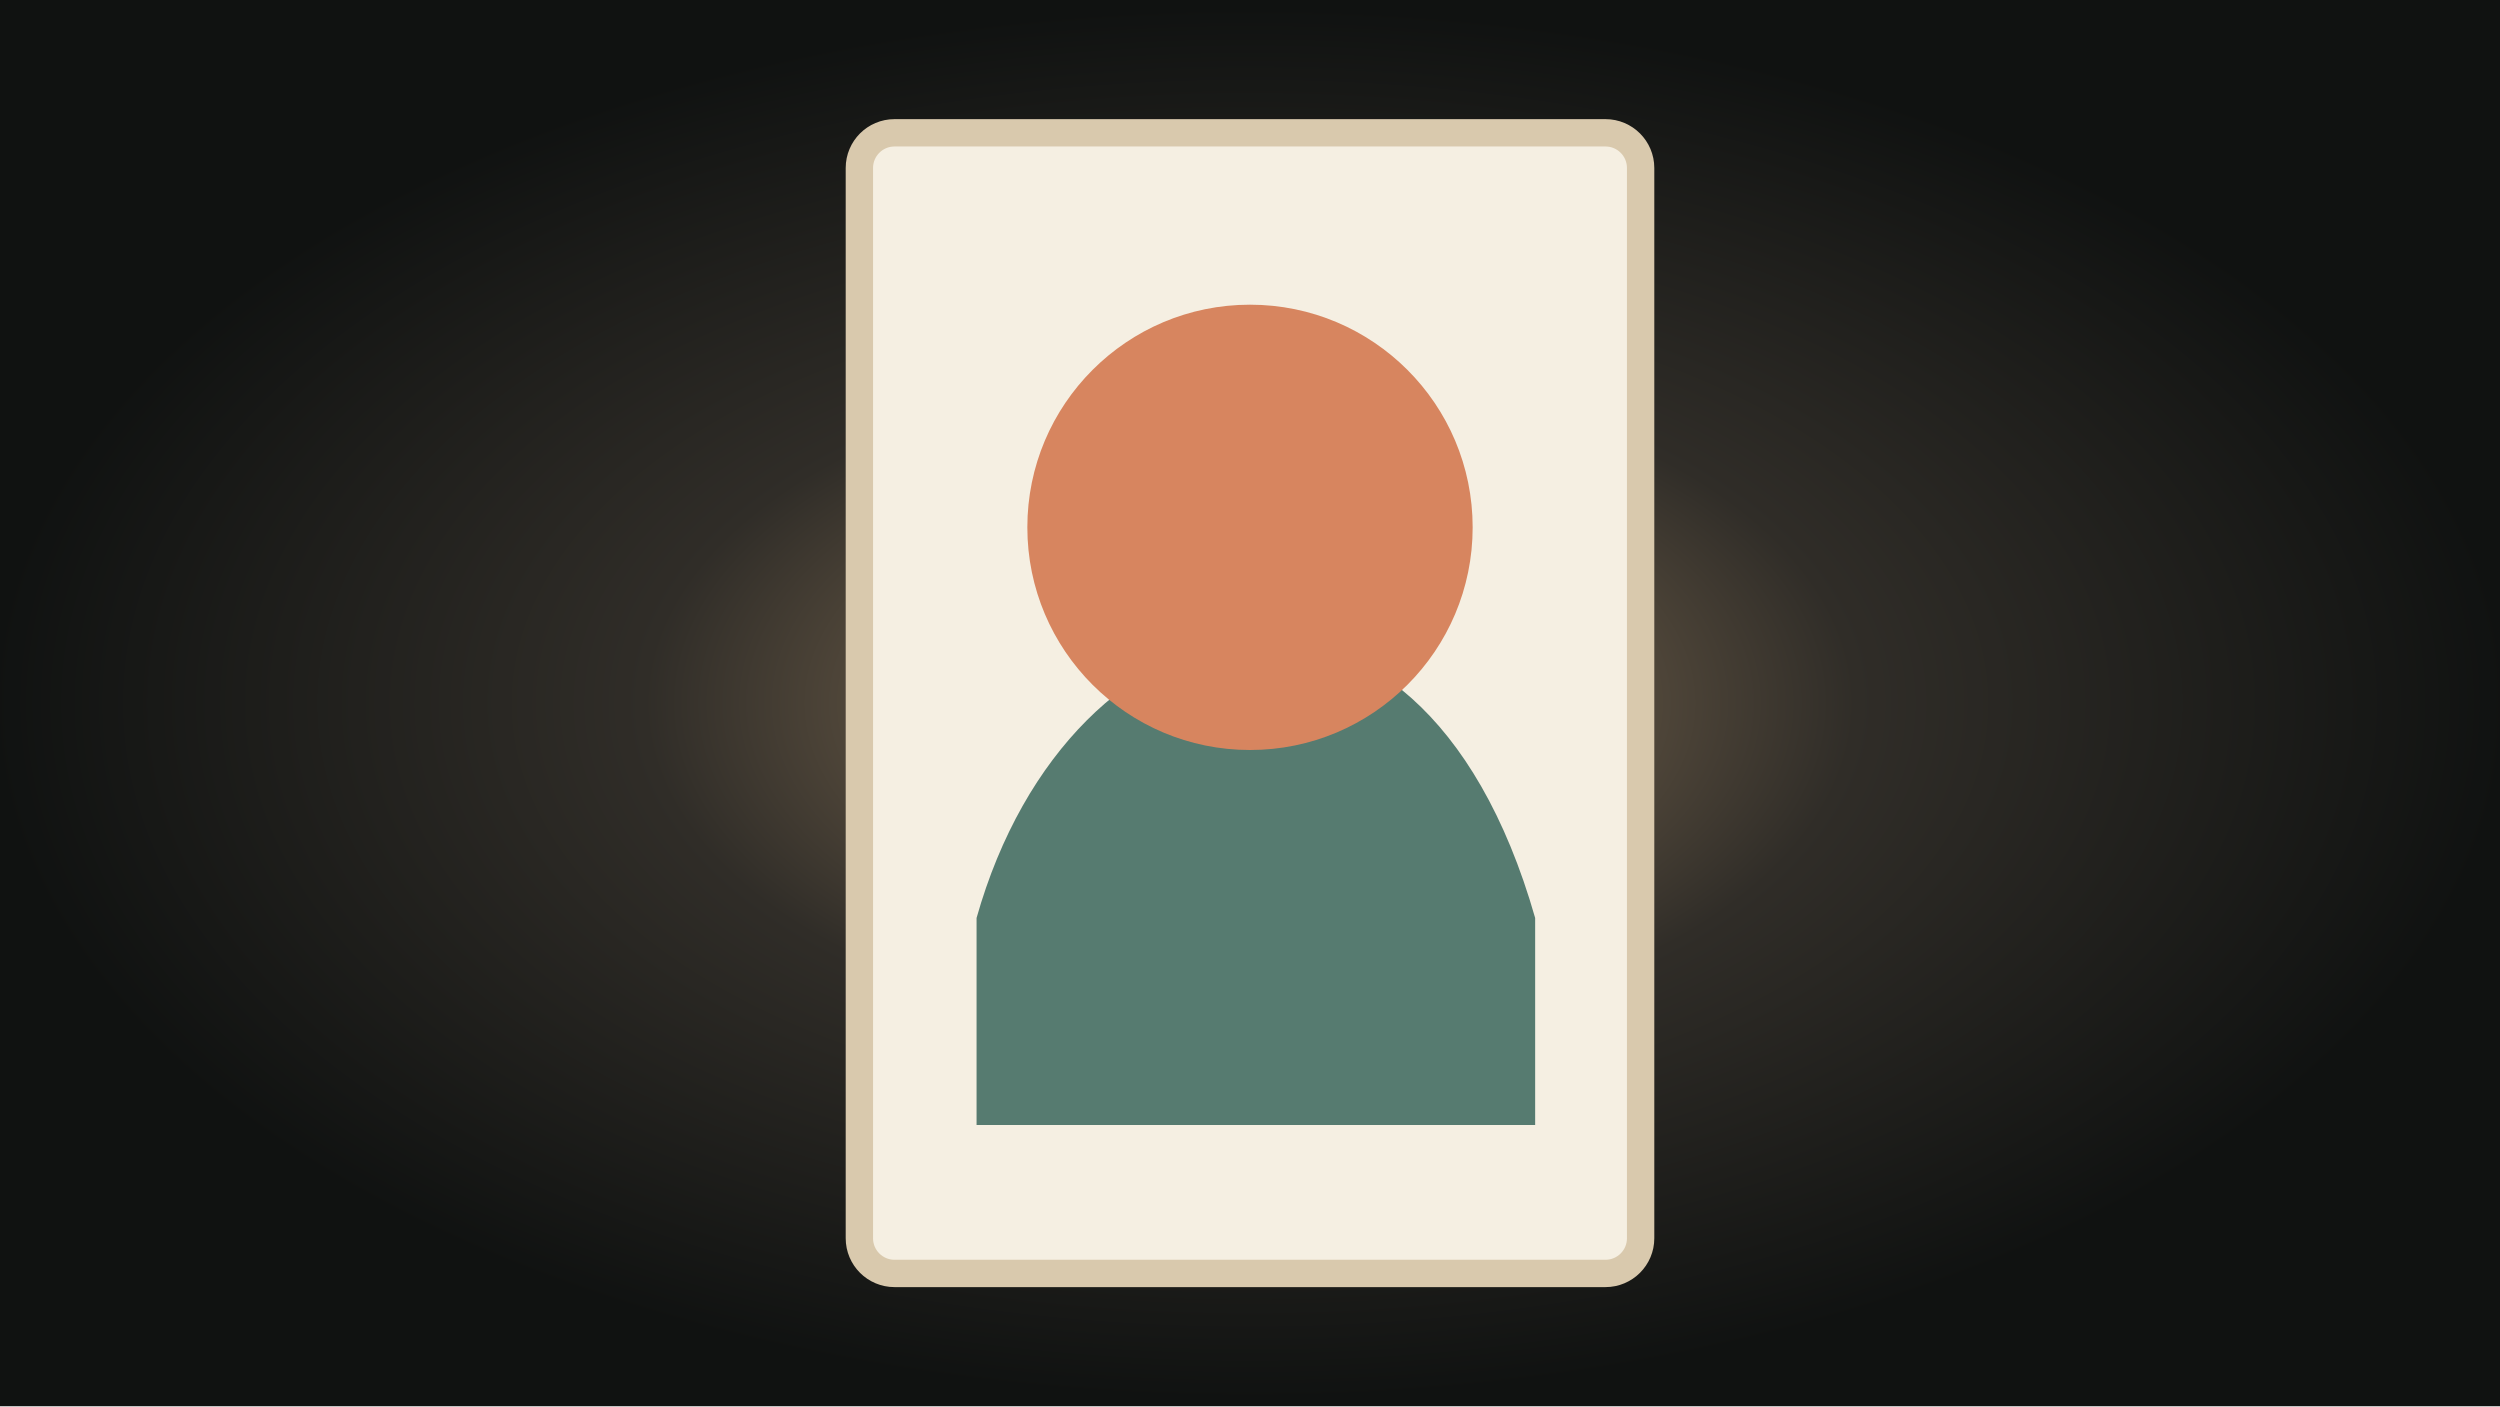
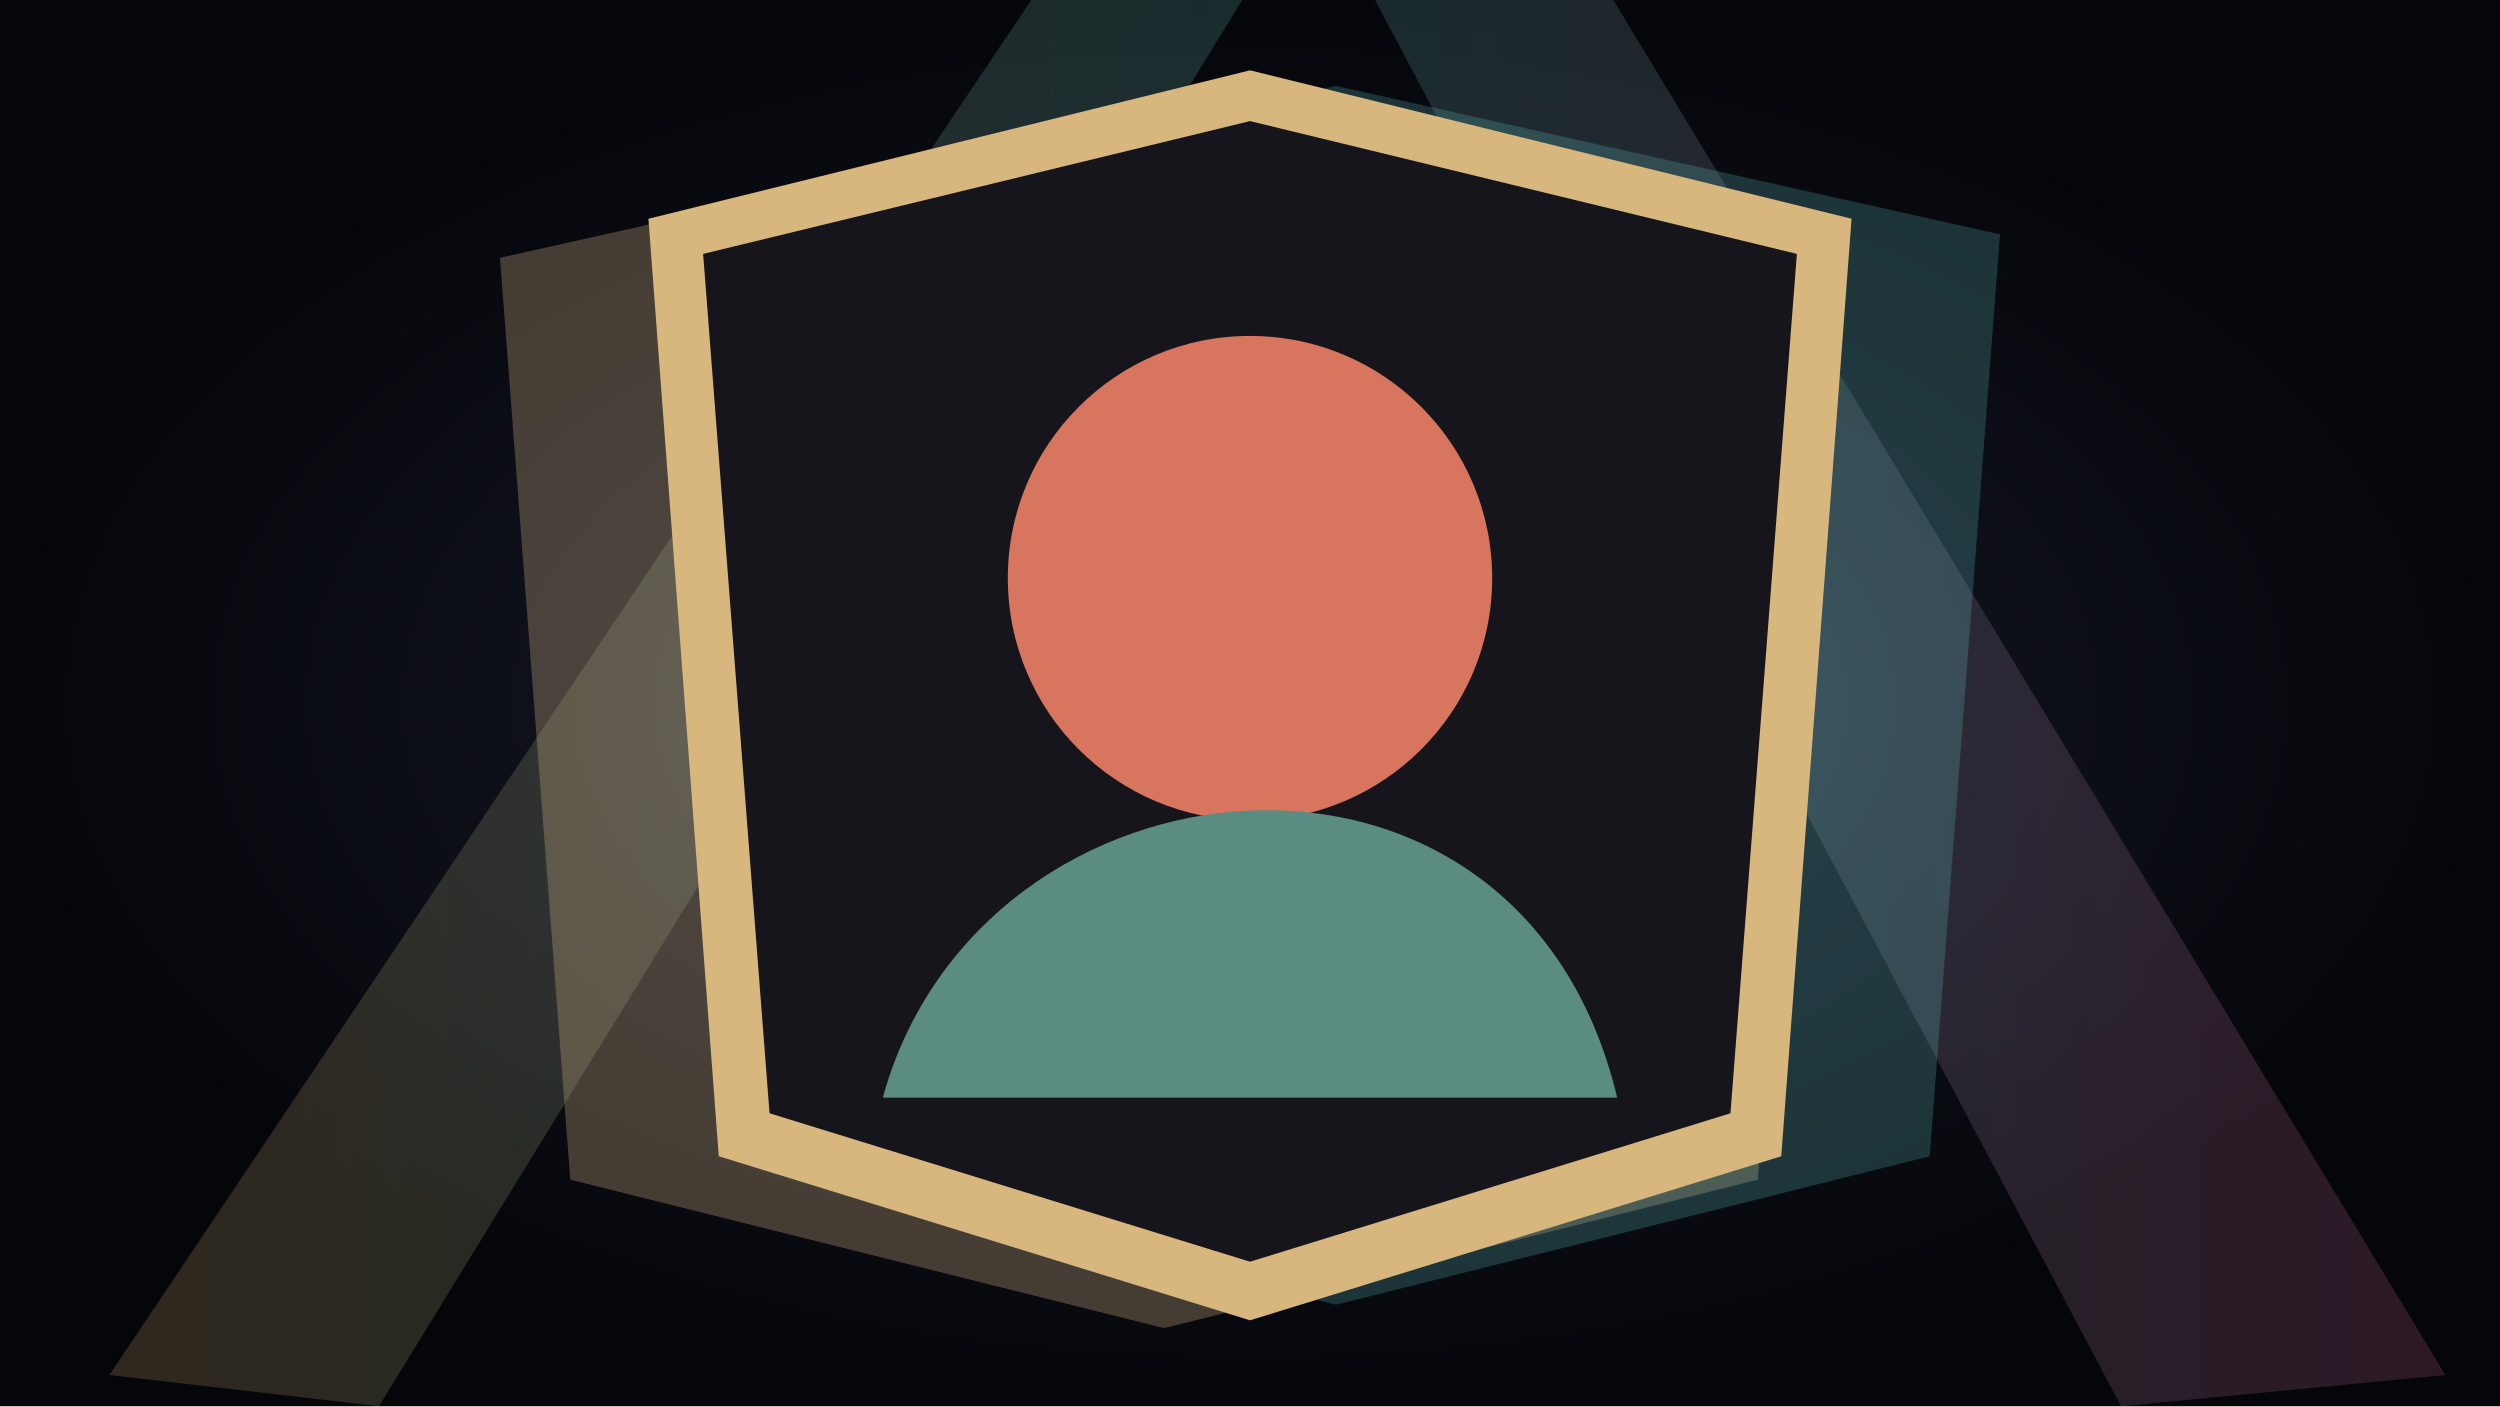
<svg xmlns="http://www.w3.org/2000/svg" viewBox="0 0 640 360" role="img" aria-labelledby="title">
  <defs>
    <radialGradient id="light">
-       <stop stop-color="#8d775b" />
-       <stop offset=".48" stop-color="#302d28" />
-       <stop offset="1" stop-color="#101211" />
+       <stop stop-color="#333b55" />
+       <stop offset=".52" stop-color="#10121c" />
+       <stop offset="1" stop-color="#05060a" />
    </radialGradient>
+     <linearGradient id="prism">
+       <stop stop-color="#f3c179" />
+       <stop offset=".5" stop-color="#68d3d0" />
+       <stop offset="1" stop-color="#e66da6" />
+     </linearGradient>
  </defs>
  <rect width="640" height="360" fill="url(#light)" />
-   <rect x="220" y="34" width="200" height="292" rx="9" fill="#f5efe2" stroke="#d9c9ad" stroke-width="7" />
-   <path d="M250 235c24-85 113-105 143 0v53H250z" fill="#567b70" />
-   <circle cx="320" cy="135" r="57" fill="#d7855f" />
+   <path d="M28 352 264 0h54L97 360zm515 8L352 0h61l213 352z" fill="url(#prism)" opacity=".18" />
+   <path d="m320 24 170 38-18 236-152 38-152-38-18-236z" fill="#e3c28f" opacity=".28" transform="translate(-22 4)" />
+   <path d="m320 24 170 38-18 236-152 38-152-38-18-236z" fill="#62cbc9" opacity=".22" transform="translate(22 -2)" />
+   <path d="m320 18 154 38-18 240-136 42-136-42-18-240z" fill="#d8b77e" />
+   <path d="m320 31 140 34-17 220-123 38-123-38-17-220z" fill="#17151c" />
+   <circle cx="320" cy="148" r="62" fill="#d8755f" />
+   <path d="M226 281c25-91 163-105 188 0z" fill="#5a8c81" />
</svg>
